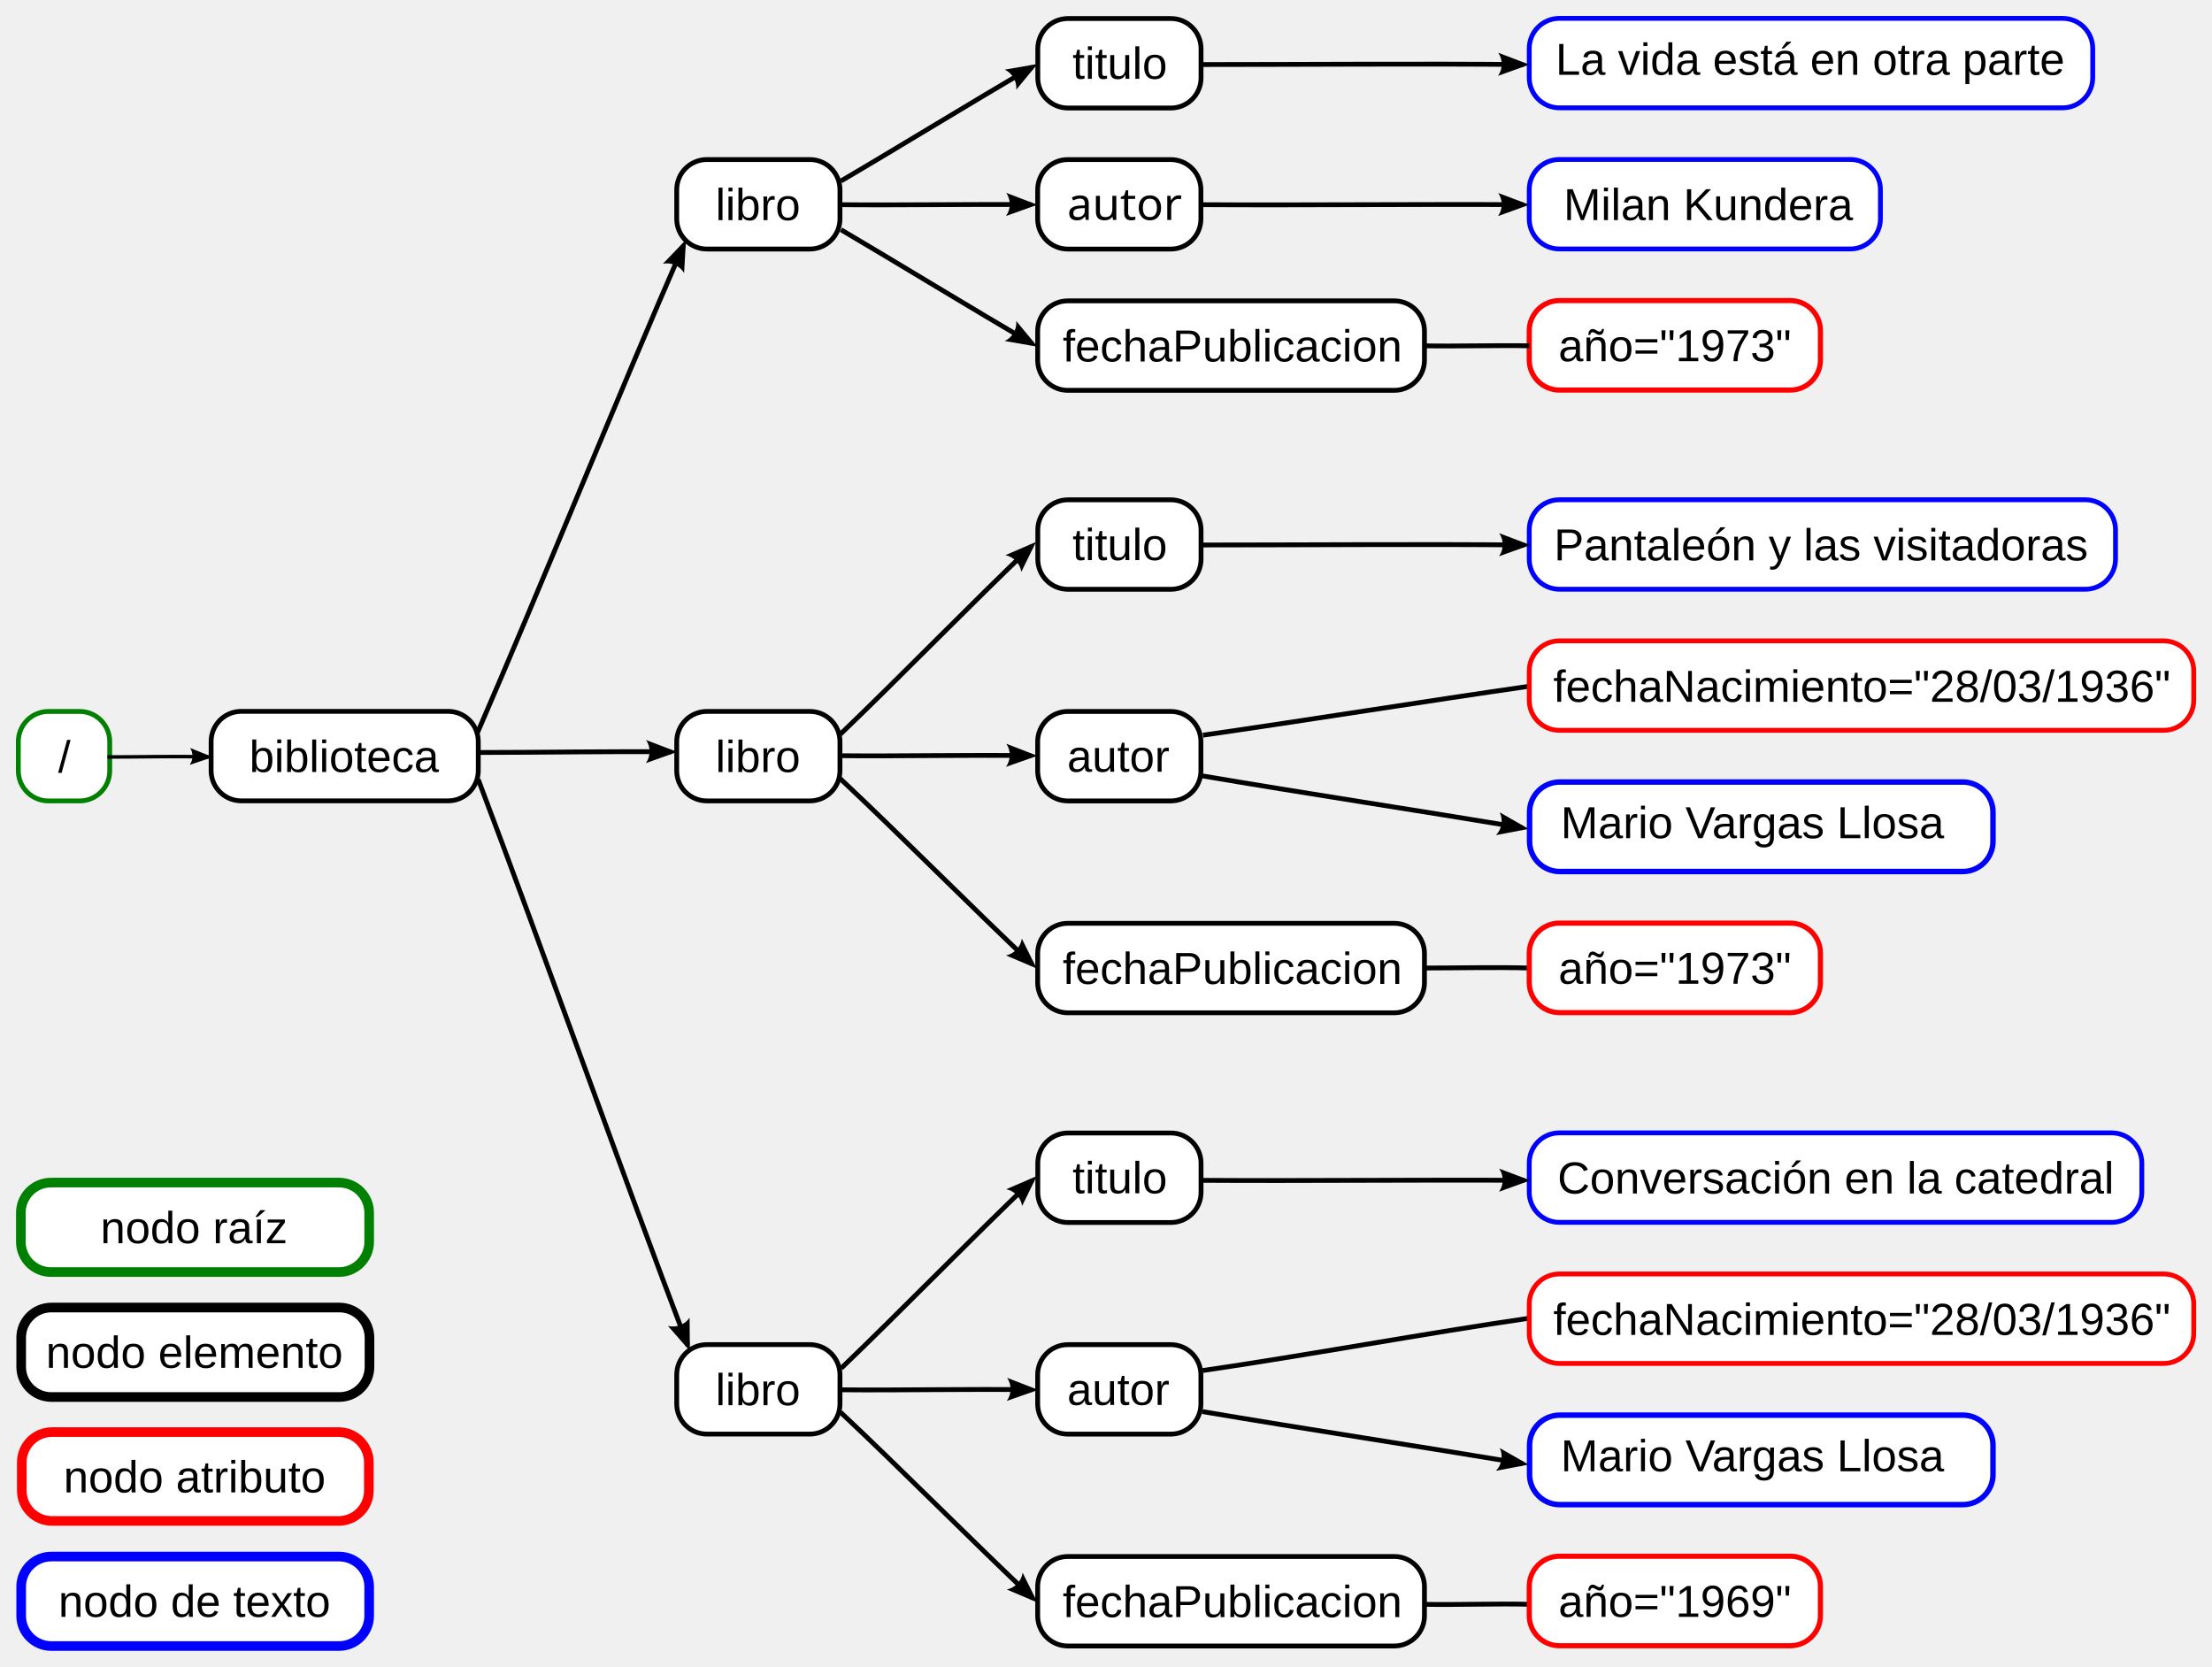
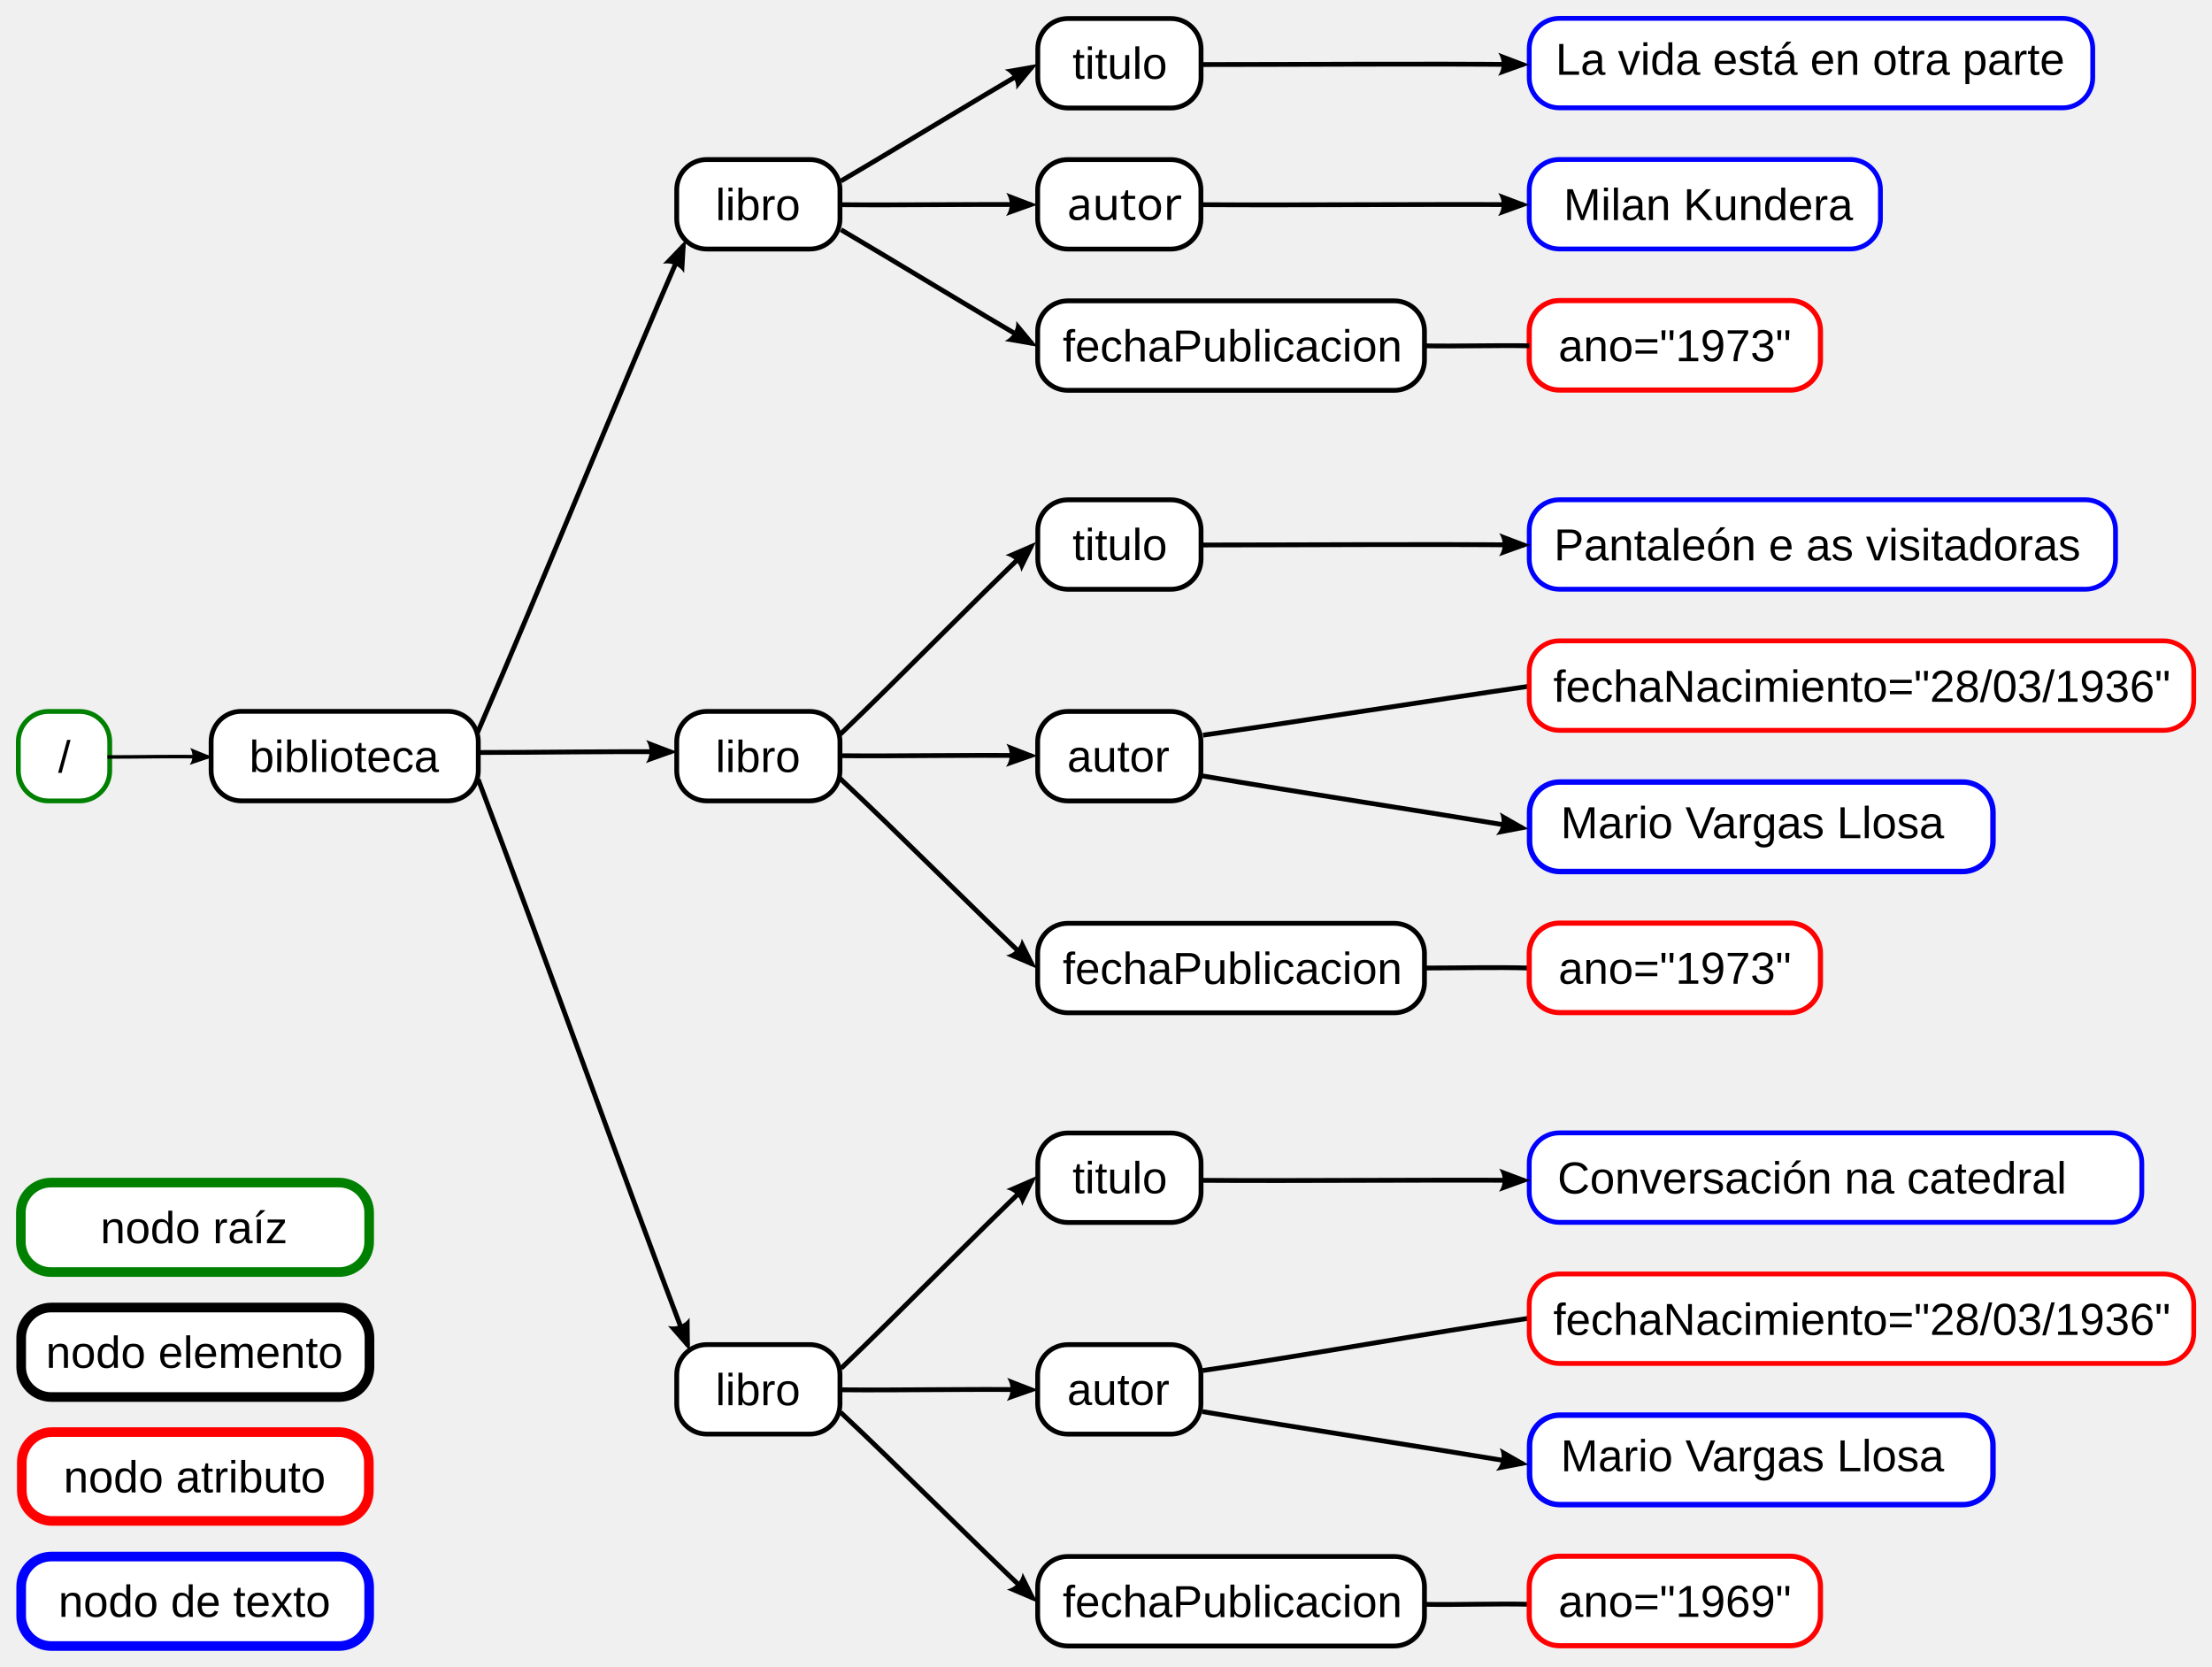
<svg xmlns="http://www.w3.org/2000/svg" width="689.7" height="519.7">
  <defs>
    <marker id="a" orient="auto" overflow="visible">
      <path fill-rule="evenodd" stroke-width=".6" d="M-5.2-2.4L1.3 0l-6.5 2.4c1-1.4 1-3.4 0-4.8z" font-size="12" stroke-linejoin="round" />
    </marker>
  </defs>
  <g transform="translate(-32.4855,-194.3787)">
    <path fill="none" stroke="#000" stroke-width="1.5" d="M476.7 694.6c10.3.2 22.7-.3 33 0" font-family="Times-Roman" />
    <path fill="none" stroke="#000" stroke-width="1.5" d="M476.3 496.2c10.4 0 22.7-.3 33 0" font-family="Times-Roman" />
    <g transform="translate(-206.588,-12.42633)">
      <rect width="83.3" height="27.9" x="304.9" y="428.6" fill="#fff" stroke="#000" stroke-width="1.5" stroke-dashoffset=".4" ry="9.4" rx="9.4" stroke-linecap="square" stroke-linejoin="round" />
      <text x="316.8" y="447.5" style="line-height:0%" font-family="sans-serif" letter-spacing="0" word-spacing="0">
        <tspan x="316.8" y="447.5" style="line-height:1.25;-inkscape-font-specification:arial" font-size="14" font-family="arial">biblioteca</tspan>
      </text>
    </g>
    <g transform="translate(-137.3137,-57.40527)">
      <rect width="50.9" height="27.9" x="380.8" y="473.6" fill="#fff" stroke="#000" stroke-width="1.5" stroke-dashoffset=".4" ry="9.4" rx="9.4" stroke-linecap="square" stroke-linejoin="round" />
      <text x="392.9" y="492.5" style="line-height:0%" font-family="sans-serif" letter-spacing="0" word-spacing="0">
        <tspan x="392.9" y="492.5" style="line-height:1.25;-inkscape-font-specification:Arial" font-size="14" font-family="Arial">libro</tspan>
      </text>
    </g>
    <g transform="translate(-137.3137,140.0183)">
      <rect width="50.9" height="27.9" x="380.8" y="473.6" fill="#fff" stroke="#000" stroke-width="1.5" stroke-dashoffset=".4" ry="9.4" rx="9.4" stroke-linecap="square" stroke-linejoin="round" />
      <text x="392.9" y="492.5" style="line-height:0%" font-family="sans-serif" letter-spacing="0" word-spacing="0">
        <tspan x="392.9" y="492.5" style="line-height:1.25;-inkscape-font-specification:Arial" font-size="14" font-family="Arial">libro</tspan>
      </text>
    </g>
    <g transform="translate(-137.3137,-229.4747)">
      <rect width="50.9" height="27.9" x="380.8" y="473.6" fill="#fff" stroke="#000" stroke-width="1.5" stroke-dashoffset=".4" ry="9.4" rx="9.4" stroke-linecap="square" stroke-linejoin="round" />
      <text x="392.9" y="492.5" style="line-height:0%" font-family="sans-serif" letter-spacing="0" word-spacing="0">
        <tspan x="392.9" y="492.5" style="line-height:1.25;-inkscape-font-specification:Arial" font-size="14" font-family="Arial">libro</tspan>
      </text>
    </g>
    <g transform="translate(-64.33163,-314.3424)">
      <rect width="50.9" height="27.9" x="420.4" y="514.5" fill="#fff" stroke="#000" stroke-width="1.5" stroke-dashoffset=".4" ry="9.4" rx="9.4" stroke-linecap="square" stroke-linejoin="round" />
      <text x="431.2" y="533.3" style="line-height:0%" font-family="sans-serif" letter-spacing="0" word-spacing="0">
        <tspan x="431.2" y="533.3" style="line-height:1.25;-inkscape-font-specification:Arial" font-size="14" font-family="Arial">titulo</tspan>
      </text>
    </g>
    <g transform="translate(-137.4732,-268.8644)">
      <rect width="50.9" height="27.9" x="493.5" y="513" fill="#fff" stroke="#000" stroke-width="1.5" stroke-dashoffset=".4" ry="9.4" rx="9.4" stroke-linecap="square" stroke-linejoin="round" />
      <text x="502.7" y="531.8" style="line-height:0%" font-family="sans-serif" letter-spacing="0" word-spacing="0">
        <tspan x="502.7" y="531.8" style="line-height:1.25" font-size="14">autor</tspan>
      </text>
    </g>
    <g transform="translate(-207.9705,-226.2173)">
      <rect width="120.6" height="27.9" x="564" y="514.4" fill="#fff" stroke="#000" stroke-width="1.5" stroke-dashoffset=".4" ry="9.4" rx="9.4" stroke-linecap="square" stroke-linejoin="round" />
      <text x="571.8" y="533.3" style="line-height:0%" font-family="sans-serif" letter-spacing="0" word-spacing="0">
        <tspan x="571.8" y="533.3" style="line-height:1.25;-inkscape-font-specification:Arial" font-size="14" font-family="Arial">fechaPublicacion</tspan>
      </text>
    </g>
    <rect width="175.7" height="27.9" x="509.3" y="200.1" fill="#fff" stroke="#00f" stroke-width="1.5" stroke-dashoffset=".4" ry="9.4" rx="9.4" stroke-linecap="square" stroke-linejoin="round" />
    <text x="517.5" y="217.7" style="line-height:0%" font-family="sans-serif" letter-spacing="0" word-spacing="0">
      <tspan x="517.5" y="217.7" style="line-height:1.25;-inkscape-font-specification:Arial" font-size="14" font-family="Arial">La vida está en otra parte</tspan>
    </text>
    <g transform="translate(-207.9705,-32.13799)">
      <rect width="120.6" height="27.9" x="564" y="514.4" fill="#fff" stroke="#000" stroke-width="1.5" stroke-dashoffset=".4" ry="9.4" rx="9.4" stroke-linecap="square" stroke-linejoin="round" />
      <text x="571.8" y="533.3" style="line-height:0%" font-family="sans-serif" letter-spacing="0" word-spacing="0">
        <tspan x="571.8" y="533.3" style="line-height:1.25;-inkscape-font-specification:Arial" font-size="14" font-family="Arial">fechaPublicacion</tspan>
      </text>
    </g>
    <rect width="90.8" height="27.9" x="509.3" y="482.2" fill="#fff" stroke="red" stroke-width="1.6" stroke-dashoffset=".4" ry="9.4" rx="9.4" stroke-linecap="square" stroke-linejoin="round" />
    <text x="518.4" y="501.1" style="line-height:0%" font-family="sans-serif" letter-spacing="0" word-spacing="0">
-       <tspan x="518.4" y="501.1" style="line-height:1.25;-inkscape-font-specification:Arial" font-size="14" font-family="Arial">año="1973"</tspan>
+       <tspan x="518.4" y="501.1" style="line-height:1.25;-inkscape-font-specification:Arial" font-size="14" font-family="Arial">ano="1973"</tspan>
    </text>
    <rect width="109.5" height="27.9" x="509.3" y="244.1" fill="#fff" stroke="#00f" stroke-width="1.5" stroke-dashoffset=".4" ry="9.4" rx="9.4" stroke-linecap="square" stroke-linejoin="round" />
    <text x="520" y="263" style="line-height:0%" font-family="sans-serif" letter-spacing="0" word-spacing="0">
      <tspan x="520" y="263" style="line-height:1.25;-inkscape-font-specification:Arial" font-size="14" font-family="Arial">Milan Kundera</tspan>
    </text>
    <rect width="90.8" height="27.9" x="509.3" y="288.1" fill="#fff" stroke="red" stroke-width="1.6" stroke-dashoffset=".4" ry="9.4" rx="9.4" stroke-linecap="square" stroke-linejoin="round" />
    <text x="518.4" y="307" style="line-height:0%" font-family="sans-serif" letter-spacing="0" word-spacing="0">
-       <tspan x="518.4" y="307" style="line-height:1.25;-inkscape-font-specification:Arial" font-size="14" font-family="Arial">año="1973"</tspan>
+       <tspan x="518.4" y="307" style="line-height:1.25;-inkscape-font-specification:Arial" font-size="14" font-family="Arial">ano="1973"</tspan>
    </text>
    <g transform="translate(-64.33163,-164.2829)">
      <rect width="50.9" height="27.9" x="420.4" y="514.5" fill="#fff" stroke="#000" stroke-width="1.5" stroke-dashoffset=".4" ry="9.4" rx="9.4" stroke-linecap="square" stroke-linejoin="round" />
      <text x="431.2" y="533.3" style="line-height:0%" font-family="sans-serif" letter-spacing="0" word-spacing="0">
        <tspan x="431.2" y="533.3" style="line-height:1.25;-inkscape-font-specification:Arial" font-size="14" font-family="Arial">titulo</tspan>
      </text>
    </g>
    <g transform="translate(-137.4732,-96.79495)">
      <rect width="50.9" height="27.9" x="493.5" y="513" fill="#fff" stroke="#000" stroke-width="1.5" stroke-dashoffset=".4" ry="9.4" rx="9.4" stroke-linecap="square" stroke-linejoin="round" />
      <text x="502.7" y="531.8" style="line-height:0%" font-family="sans-serif" letter-spacing="0" word-spacing="0">
        <tspan x="502.7" y="531.8" style="line-height:1.25;-inkscape-font-specification:Arial" font-size="14" font-family="Arial">autor</tspan>
      </text>
    </g>
    <rect width="182.8" height="27.9" x="509.3" y="350.2" fill="#fff" stroke="#00f" stroke-width="1.5" stroke-dashoffset=".4" ry="9.4" rx="9.4" stroke-linecap="square" stroke-linejoin="round" />
    <text x="517" y="369.1" style="line-height:0%" font-family="sans-serif" letter-spacing="0" word-spacing="0">
-       <tspan x="517" y="369.1" style="line-height:1.25;-inkscape-font-specification:Arial" font-size="14" font-family="Arial">Pantaleón y las visitadoras</tspan>
+       <tspan x="517" y="369.1" style="line-height:1.25;-inkscape-font-specification:Arial" font-size="14" font-family="Arial">Pantaleón e as visitadoras</tspan>
    </text>
    <g transform="translate(1.8715858e-5,44.0101)">
      <rect width="144.5" height="27.9" x="509.4" y="394.2" fill="#fff" stroke="#00f" stroke-width="1.7" stroke-dashoffset=".4" ry="9.4" rx="9.4" stroke-linecap="square" stroke-linejoin="round" />
      <text x="519.1" y="411.7" style="line-height:0%" font-family="sans-serif" letter-spacing="0" word-spacing="0">
        <tspan x="519.1" y="411.7" style="line-height:1.25;-inkscape-font-specification:Arial" font-size="14" font-family="Arial">Mario Vargas Llosa</tspan>
      </text>
    </g>
    <g transform="translate(-207.9705,165.2856)">
      <rect width="120.6" height="27.9" x="564" y="514.4" fill="#fff" stroke="#000" stroke-width="1.5" stroke-dashoffset=".4" ry="9.4" rx="9.4" stroke-linecap="square" stroke-linejoin="round" />
      <text x="571.8" y="533.3" style="line-height:0%" font-family="sans-serif" letter-spacing="0" word-spacing="0">
        <tspan x="571.8" y="533.3" style="line-height:1.25;-inkscape-font-specification:Arial" font-size="14" font-family="Arial">fechaPublicacion</tspan>
      </text>
    </g>
    <rect width="90.8" height="27.9" x="509.3" y="679.6" fill="#fff" stroke="red" stroke-width="1.6" stroke-dashoffset=".4" ry="9.4" rx="9.4" stroke-linecap="square" stroke-linejoin="round" />
    <text x="518.4" y="698.5" style="line-height:0%" font-family="sans-serif" letter-spacing="0" word-spacing="0">
-       <tspan x="518.4" y="698.5" style="line-height:1.25;-inkscape-font-specification:Arial" font-size="14" font-family="Arial">año="1969"</tspan>
+       <tspan x="518.4" y="698.5" style="line-height:1.25;-inkscape-font-specification:Arial" font-size="14" font-family="Arial">ano="1969"</tspan>
    </text>
    <g transform="translate(-64.33163,33.14069)">
      <rect width="50.9" height="27.9" x="420.4" y="514.5" fill="#fff" stroke="#000" stroke-width="1.5" stroke-dashoffset=".4" ry="9.4" rx="9.4" stroke-linecap="square" stroke-linejoin="round" />
      <text x="431.2" y="533.3" style="line-height:0%" font-family="sans-serif" letter-spacing="0" word-spacing="0">
        <tspan x="431.2" y="533.3" style="line-height:1.25;-inkscape-font-specification:Arial" font-size="14" font-family="Arial">titulo</tspan>
      </text>
    </g>
    <g transform="translate(-137.4732,100.6287)">
      <rect width="50.9" height="27.9" x="493.5" y="513" fill="#fff" stroke="#000" stroke-width="1.5" stroke-dashoffset=".4" ry="9.4" rx="9.4" stroke-linecap="square" stroke-linejoin="round" />
      <text x="502.7" y="531.8" style="line-height:0%" font-family="sans-serif" letter-spacing="0" word-spacing="0">
        <tspan x="502.7" y="531.8" style="line-height:1.25;-inkscape-font-specification:Arial" font-size="14" font-family="Arial">autor</tspan>
      </text>
    </g>
    <rect width="191" height="27.9" x="509.3" y="547.6" fill="#fff" stroke="#00f" stroke-width="1.5" stroke-dashoffset=".4" ry="9.4" rx="9.4" stroke-linecap="square" stroke-linejoin="round" />
    <text x="518.1" y="566.5" style="line-height:0%" font-family="sans-serif" letter-spacing="0" word-spacing="0">
-       <tspan x="518.1" y="566.5" style="line-height:1.25;-inkscape-font-specification:Arial" font-size="14" font-family="Arial">Conversación en la catedral</tspan>
+       <tspan x="518.1" y="566.5" style="line-height:1.25;-inkscape-font-specification:Arial" font-size="14" font-family="Arial">Conversación na catedral</tspan>
    </text>
    <g transform="translate(1.8715858e-5,44.01013)">
      <rect width="144.5" height="27.9" x="509.4" y="591.6" fill="#fff" stroke="#00f" stroke-width="1.7" stroke-dashoffset=".4" ry="9.4" rx="9.4" stroke-linecap="square" stroke-linejoin="round" />
      <text x="519.1" y="609.1" style="line-height:0%" font-family="sans-serif" letter-spacing="0" word-spacing="0">
        <tspan x="519.1" y="609.1" style="line-height:1.25;-inkscape-font-specification:Arial" font-size="14" font-family="Arial">Mario Vargas Llosa</tspan>
      </text>
    </g>
    <path fill="none" stroke="#000" stroke-width="1.5" d="M407 214.5c31.4 0 69-.3 100.4 0" font-family="Times-Roman" marker-end="url(#a)" />
    <path fill="none" stroke="#000" stroke-width="1.5" d="M407 258.2c31.4.2 69-.2 100.4 0" font-family="Times-Roman" marker-end="url(#a)" />
    <path fill="none" stroke="#000" stroke-width="1.5" d="M476.3 302.2c10.4.2 22.8-.2 33 0" font-family="Times-Roman" />
    <path fill="none" stroke="#000" stroke-width="1.5" d="M407.4 364.3c31.4 0 69-.3 100.3 0" font-family="Times-Roman" marker-end="url(#a)" />
    <path fill="none" stroke="#000" stroke-width="1.5" d="M407.6 423.6c32-4.6 70-10.7 102-15.3" font-family="Times-Roman" />
    <path fill="none" stroke="#000" stroke-width="1.5" d="M407.4 436.3c31.2 5.3 68.6 11 99.8 16.2" font-family="Times-Roman" marker-end="url(#a)" />
    <path fill="none" stroke="#000" stroke-width="1.5" d="M407.4 562.4c31.4.2 69-.2 100.3 0" font-family="Times-Roman" marker-end="url(#a)" />
    <path fill="none" stroke="#000" stroke-width="1.5" d="M407.5 621.7c31-4.5 70.6-11.8 101.7-16.3" font-family="Times-Roman" />
    <path fill="none" stroke="#000" stroke-width="1.5" d="M407.4 634.5c31.2 5.3 68.6 11 99.8 16.2" font-family="Times-Roman" marker-end="url(#a)" />
    <g fill="none" stroke="#000" stroke-width="1.5" transform="translate(36)" font-family="Times-Roman" marker-end="url(#a)">
      <path d="M258 258.2c18.8.2 41.2-.2 60 0" />
      <path d="M258.7 250.8c18.8-11 40.8-24.6 59.6-35.5" />
      <path d="M258.7 266c18.7 11 40.8 24.6 59.6 35.5" />
    </g>
    <g fill="none" stroke="#000" stroke-width="1.5" transform="translate(36)" font-family="Times-Roman" marker-end="url(#a)">
      <path d="M258 430c18.8.2 41.2-.3 60 0" />
      <path d="M258.5 423.3c18.8-18 40.8-40.7 59.6-58.6" />
      <path d="M258.3 437c19 17.8 41.2 40.3 60 58" />
    </g>
    <g fill="none" stroke="#000" stroke-width="1.5" transform="translate(36.25076,197.7016)" font-family="Times-Roman" marker-end="url(#a)">
      <path d="M258 430c18.8.2 41.2-.3 60 0" />
      <path d="M258.5 423.3c18.8-18 40.8-40.7 59.6-58.6" />
      <path d="M258.3 437c19 17.8 41.2 40.3 60 58" />
    </g>
    <path fill="none" stroke="#000" stroke-width="1.5" d="M181.7 429c18.7 0 41.2-.4 60-.2" font-family="Times-Roman" marker-end="url(#a)" />
    <path fill="none" stroke="#000" stroke-width="1.5" d="M181.2 423.2c20.3-46.8 44-105.5 64.4-152.3" font-family="Times-Roman" marker-end="url(#a)" />
    <path fill="none" stroke="#000" stroke-width="1.5" d="M181.6 437.4c20.5 54.2 44.7 122.3 65.3 176.4" font-family="Times-Roman" marker-end="url(#a)" />
    <rect width="28.5" height="27.9" x="38.2" y="416.2" fill="#fff" stroke="green" stroke-width="1.5" stroke-dashoffset=".4" ry="9.4" rx="9.4" stroke-linecap="square" stroke-linejoin="round" />
    <text x="50.6" y="435.2" style="line-height:0%" font-family="sans-serif" letter-spacing="0" word-spacing="0">
      <tspan x="50.6" y="435.2" style="line-height:1.25;-inkscape-font-specification:arial" font-size="14" font-family="arial">/</tspan>
    </text>
    <path fill="none" stroke="#000" stroke-width="1.1" d="M66 430.4c10 0 21.6-.3 31.4 0" font-family="Times-Roman" marker-end="url(#a)" />
    <g transform="translate(0.887516,-1.043669)">
      <rect width="108.6" height="27.9" x="38.2" y="603.1" fill="#fff" stroke="#000" stroke-width="3" stroke-dashoffset=".4" ry="9.4" rx="9.4" stroke-linecap="square" stroke-linejoin="round" />
      <text x="45.9" y="621.9" style="line-height:0%" font-family="sans-serif" letter-spacing="0" word-spacing="0">
        <tspan x="45.9" y="621.9" style="line-height:1.25;-inkscape-font-specification:arial" font-size="14" font-family="arial">nodo elemento</tspan>
      </text>
    </g>
    <g transform="translate(0.887516,-3.8146973e-6)">
      <rect width="108.5" height="27.9" x="38.2" y="679.7" fill="#fff" stroke="#00f" stroke-width="3" stroke-dashoffset=".4" ry="9.4" rx="9.4" stroke-linecap="square" stroke-linejoin="round" />
      <text x="49.8" y="698.5" style="line-height:0%" font-family="sans-serif" letter-spacing="0" word-spacing="0">
        <tspan x="49.8" y="698.5" style="line-height:1.25;-inkscape-font-specification:arial" font-size="14" font-family="arial">nodo de texto</tspan>
      </text>
    </g>
    <g transform="translate(0.887516,-0.5041504)">
      <rect width="108.2" height="27.7" x="38.4" y="641.4" fill="#fff" stroke="red" stroke-width="3" stroke-dashoffset=".4" ry="9.4" rx="9.4" stroke-linecap="square" stroke-linejoin="round" />
      <text x="51.4" y="660.2" style="line-height:0%" font-family="sans-serif" letter-spacing="0" word-spacing="0">
        <tspan x="51.4" y="660.2" style="line-height:1.25;-inkscape-font-specification:arial" font-size="14" font-family="arial">nodo atributo</tspan>
      </text>
    </g>
    <g transform="translate(0.887516,1.9073486e-6)">
      <rect width="108.6" height="27.9" x="38.1" y="563.1" fill="#fff" stroke="green" stroke-width="3" stroke-dashoffset=".4" ry="9.4" rx="9.4" stroke-linecap="square" stroke-linejoin="round" />
      <text x="62.9" y="582" style="line-height:0%" font-family="sans-serif" letter-spacing="0" word-spacing="0">
        <tspan x="62.9" y="582" style="line-height:1.25;-inkscape-font-specification:arial" font-size="14" font-family="arial">nodo raíz</tspan>
      </text>
    </g>
    <g transform="translate(-1.8715858e-5,-44.0101)">
      <rect width="207.2" height="27.9" x="509.3" y="438.2" fill="#fff" stroke="red" stroke-width="1.5" stroke-dashoffset=".4" ry="9.4" rx="9.4" stroke-linecap="square" stroke-linejoin="round" />
      <text x="516.8" y="457.2" style="line-height:0%" font-family="sans-serif" letter-spacing="0" word-spacing="0">
        <tspan x="516.8" y="457.2" style="line-height:1.25;-inkscape-font-specification:Arial" font-size="14" font-family="Arial">fechaNacimiento="28/03/1936"</tspan>
      </text>
    </g>
    <g transform="translate(-1.8715858e-5,-44.01013)">
      <rect width="207.2" height="27.9" x="509.3" y="635.6" fill="#fff" stroke="red" stroke-width="1.5" stroke-dashoffset=".4" ry="9.4" rx="9.4" stroke-linecap="square" stroke-linejoin="round" />
      <text x="516.8" y="654.6" style="line-height:0%" font-family="sans-serif" letter-spacing="0" word-spacing="0">
        <tspan x="516.8" y="654.6" style="line-height:1.25;-inkscape-font-specification:Arial" font-size="14" font-family="Arial">fechaNacimiento="28/03/1936"</tspan>
      </text>
    </g>
  </g>
</svg>
